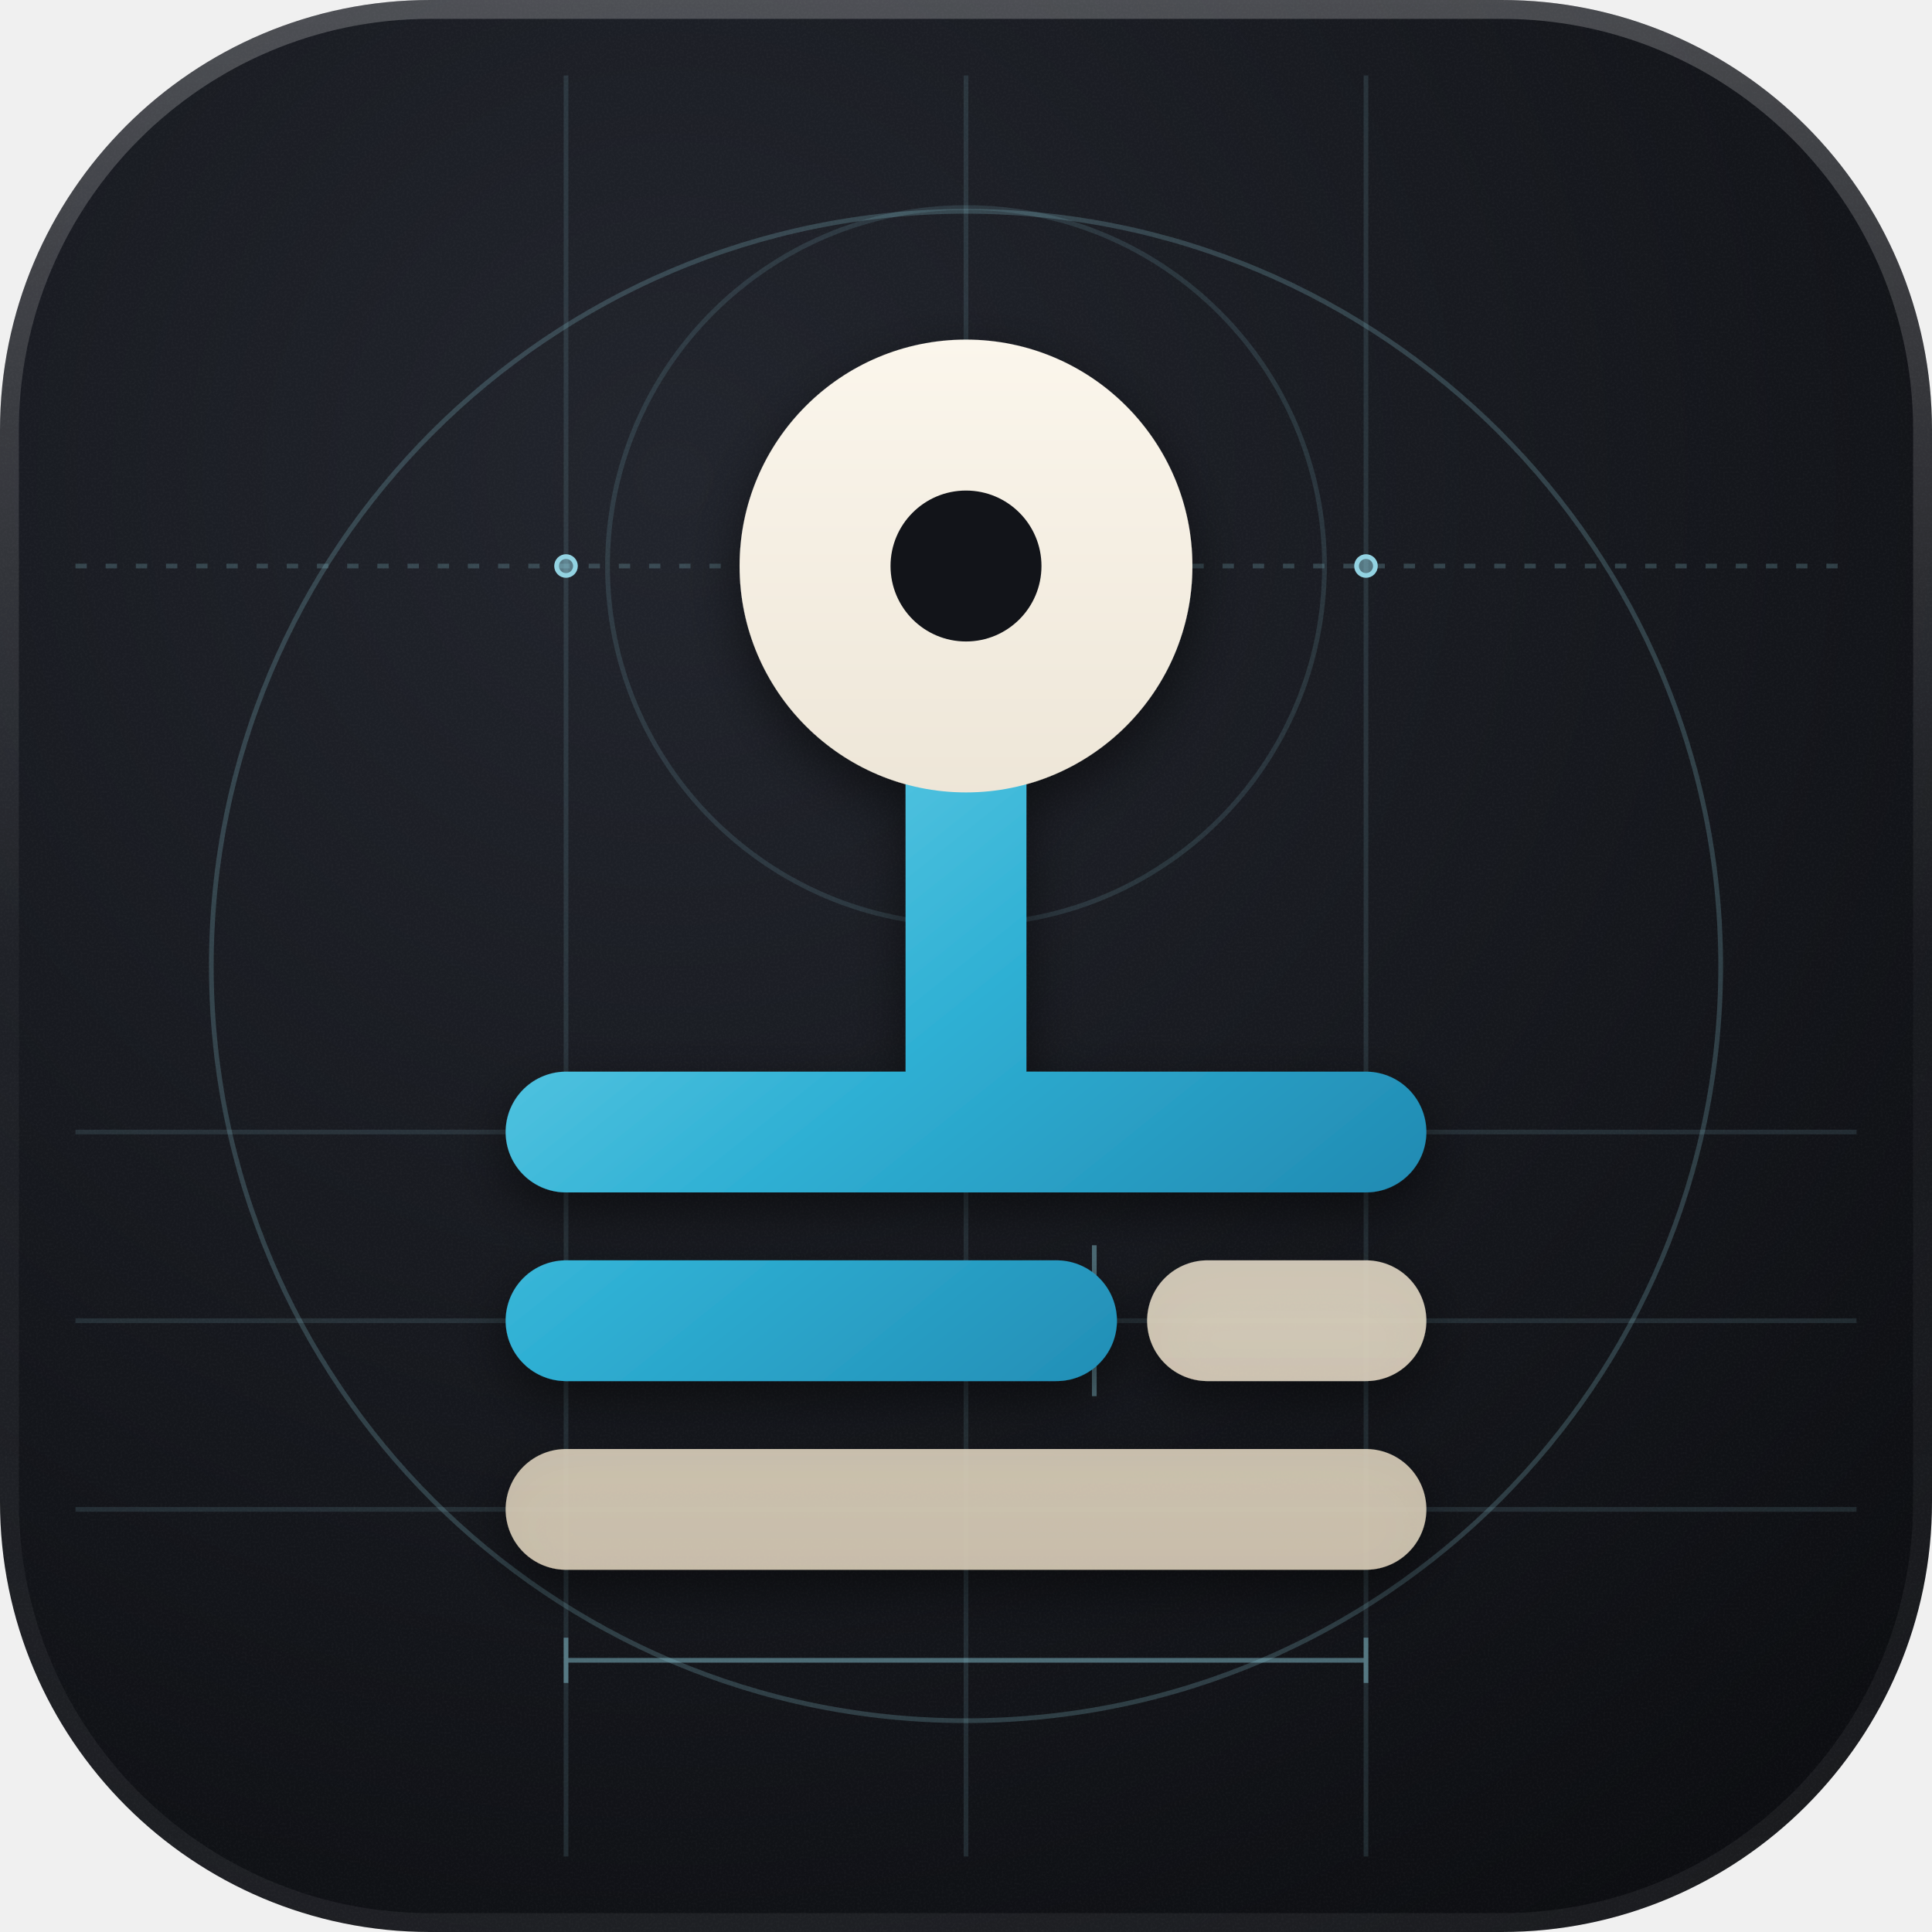
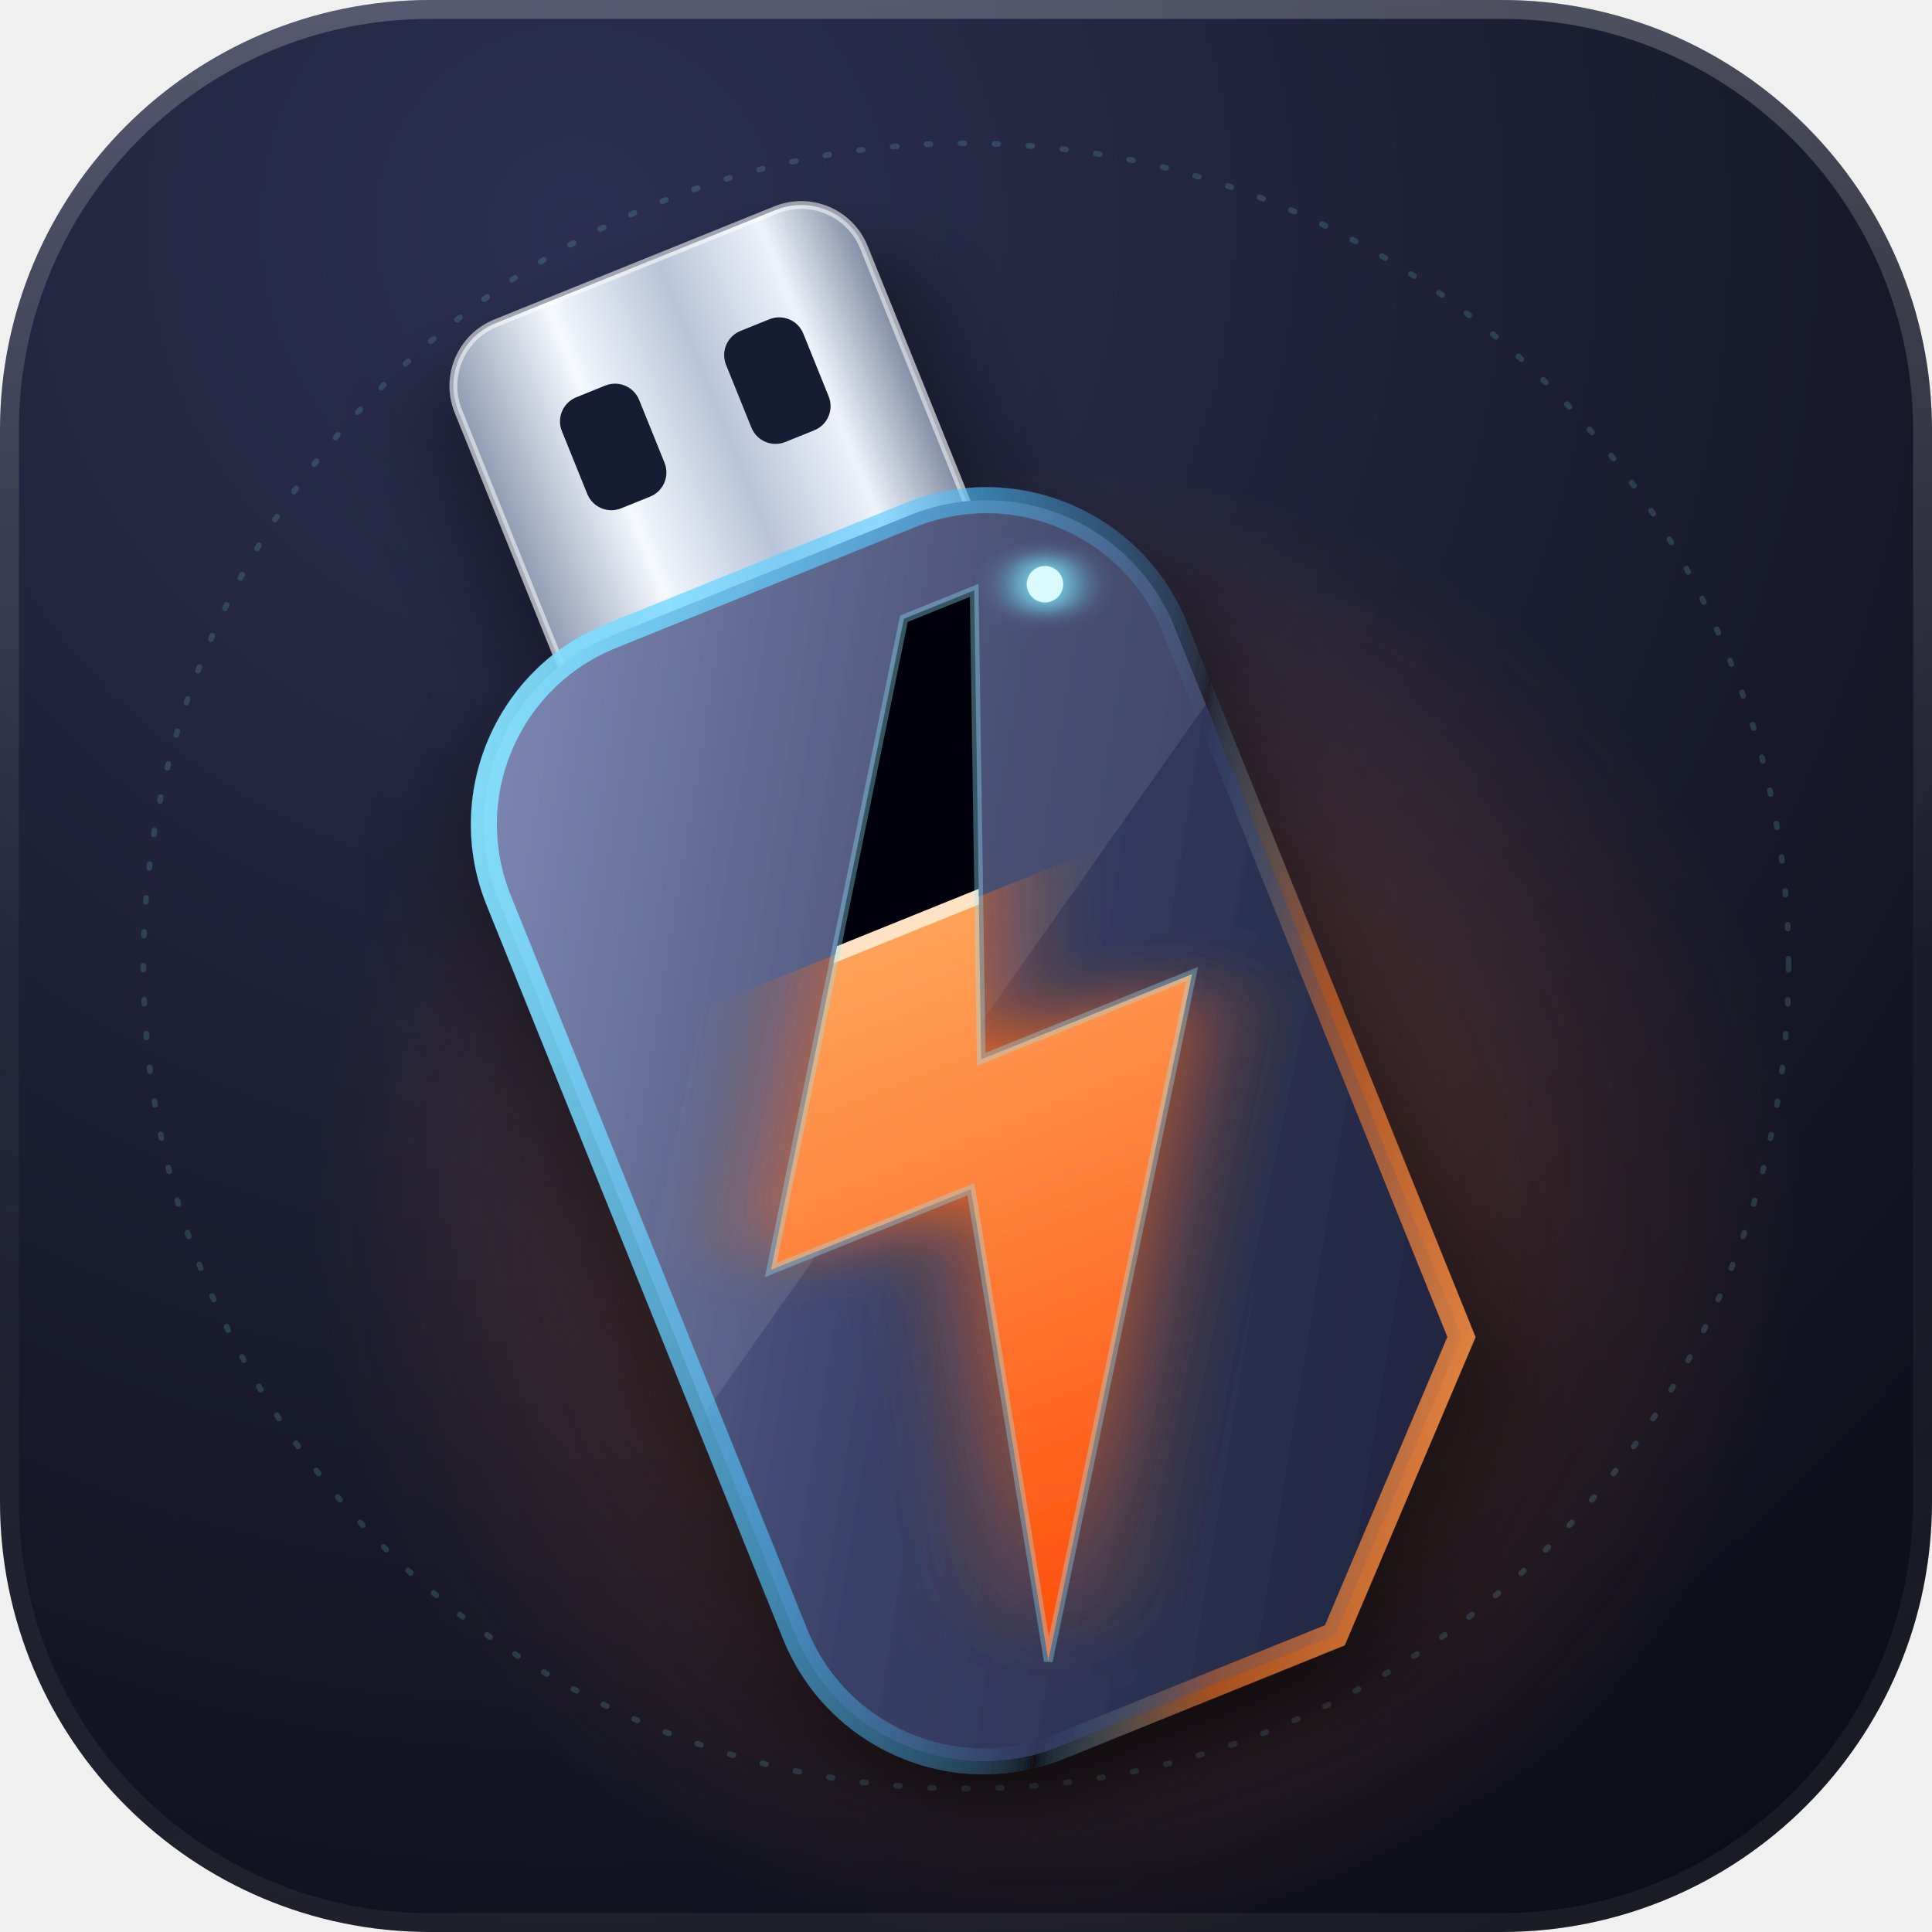
<svg xmlns="http://www.w3.org/2000/svg" width="1024" height="1024" viewBox="0 0 1024 1024">
  <defs>
-     <clipPath id="fk-tile">
-       <rect width="1024" height="1024" rx="228" />
+     <radialGradient id="bg" cx="0.3" cy="0.12" r="1.15">
+       <stop offset="0" stop-color="#2b3050" />
+       <stop offset="1" stop-color="#090910" />
+     </radialGradient>
+     <radialGradient id="halo" cx="0.5" cy="0.5" r="0.5">
+       <stop offset="0" stop-color="#ff6a1e" stop-opacity="0.34" />
+       <stop offset="1" stop-color="#ff6a1e" stop-opacity="0" />
+     </radialGradient>
+     <linearGradient id="rim" x1="0" y1="0" x2="0" y2="1">
+       <stop offset="0" stop-color="#fff" stop-opacity="0.22" />
+       <stop offset="0.5" stop-color="#fff" stop-opacity="0.03" />
+       <stop offset="1" stop-color="#fff" stop-opacity="0.06" />
+     </linearGradient>
+     <linearGradient id="body" x1="0" y1="0" x2="1" y2="1">
+       <stop offset="0" stop-color="#7783b4" />
+       <stop offset="0.45" stop-color="#394167" />
+       <stop offset="1" stop-color="#1a1f36" />
+     </linearGradient>
+     <linearGradient id="edge" x1="0" y1="0" x2="1" y2="1">
+       <stop offset="0" stop-color="#8fe9ff" />
+       <stop offset="0.4" stop-color="#4cc3ff" stop-opacity="0.55" />
+       <stop offset="0.62" stop-color="#4cc3ff" stop-opacity="0" />
+       <stop offset="0.75" stop-color="#ff7a2a" stop-opacity="0.45" />
+       <stop offset="1" stop-color="#ffa253" />
+     </linearGradient>
+     <linearGradient id="chrome" x1="0" y1="0" x2="1" y2="0">
+       <stop offset="0" stop-color="#8e9bb2" />
+       <stop offset="0.28" stop-color="#f5f9ff" />
+       <stop offset="0.55" stop-color="#b8c4d8" />
+       <stop offset="0.8" stop-color="#eef3fb" />
+       <stop offset="1" stop-color="#7f8ca3" />
+     </linearGradient>
+     <linearGradient id="fill" x1="0" y1="850" x2="0" y2="560" gradientUnits="userSpaceOnUse">
+       <stop offset="0" stop-color="#ff4d0a" />
+       <stop offset="1" stop-color="#ffb066" />
+     </linearGradient>
+     <path id="shape" d="M450 360 H574 A78 78 0 0 1 652 438 V732 L564 820 H450 A78 78 0 0 1 372 742 V438 A78 78 0 0 1 450 360 Z" />
+     <path id="bolt" d="M566 500 L440 690 H514 L478 850 L612 650 H534 L592 500 Z" />
+     <clipPath id="bodyclip">
+       <use href="#shape" />
    </clipPath>
-     <radialGradient id="fk-bg" cx="0.35" cy="0.25" r="1">
-       <stop offset="0" stop-color="#22252d" />
-       <stop offset="1" stop-color="#0a0b0e" />
-     </radialGradient>
-     <linearGradient id="fk-rim" x1="0" y1="0" x2="0" y2="1">
-       <stop offset="0" stop-color="#ffffff" stop-opacity="0.22" />
-       <stop offset="0.5" stop-color="#ffffff" stop-opacity="0.03" />
-       <stop offset="1" stop-color="#ffffff" stop-opacity="0.06" />
-     </linearGradient>
-     <linearGradient id="fk-ivory" gradientUnits="userSpaceOnUse" x1="0" y1="180" x2="0" y2="850">
-       <stop offset="0" stop-color="#fbf6ec" />
-       <stop offset="1" stop-color="#d6cab4" />
-     </linearGradient>
-     <linearGradient id="fk-accent" gradientUnits="userSpaceOnUse" x1="300" y1="250" x2="740" y2="800">
-       <stop offset="0" stop-color="#8be4f4" />
-       <stop offset="0.5" stop-color="#2fb0d4" />
-       <stop offset="1" stop-color="#1a76a0" />
-     </linearGradient>
-     <filter id="fk-lift" x="-30%" y="-30%" width="160%" height="160%">
-       <feDropShadow dx="0" dy="10" stdDeviation="14" flood-color="#000000" flood-opacity="0.5" />
+     <clipPath id="boltclip">
+       <use href="#bolt" />
+     </clipPath>
+     <clipPath id="level">
+       <rect x="400" y="598" width="260" height="270" />
+     </clipPath>
+     <filter id="lift" x="-30%" y="-30%" width="160%" height="160%">
+       <feDropShadow dx="0" dy="18" stdDeviation="20" flood-color="#000" flood-opacity="0.6" />
    </filter>
-     <filter id="fk-grain" x="0" y="0" width="100%" height="100%">
-       <feTurbulence type="fractalNoise" baseFrequency="0.85" numOctaves="2" seed="7" />
-       <feColorMatrix values="0 0 0 0 1  0 0 0 0 1  0 0 0 0 1  0 0 0 0.9 -0.4" />
+     <filter id="neon" x="-60%" y="-60%" width="220%" height="220%">
+       <feGaussianBlur stdDeviation="16" />
+     </filter>
+     <filter id="led" x="-300%" y="-300%" width="700%" height="700%">
+       <feGaussianBlur stdDeviation="6" />
    </filter>
  </defs>
-   <rect width="1024" height="1024" rx="228" fill="url(#fk-bg)" />
-   <rect width="1024" height="1024" filter="url(#fk-grain)" clip-path="url(#fk-tile)" opacity="0.06" />
-   <g clip-path="url(#fk-tile)" fill="none" stroke="#93d3e2" stroke-width="2.5">
-     <circle cx="512" cy="512" r="400" stroke-opacity="0.22" />
-     <circle cx="512" cy="300" r="190" stroke-opacity="0.14" />
-     <path d="M512 40 V 984 M300 40 V 984 M724 40 V 984" stroke-opacity="0.13" />
-     <path d="M40 600 H 984 M40 700 H 984 M40 800 H 984" stroke-opacity="0.13" />
-     <path d="M40 300 H 984" stroke-opacity="0.22" stroke-dasharray="6 10" />
-     <g stroke-opacity="0.45">
-       <path d="M300 880 H 724 M300 868 V 892 M724 868 V 892" />
-       <path d="M580 660 V 740" />
-       <rect x="573" y="693" width="14" height="14" />
+   <rect width="1024" height="1024" rx="228" fill="url(#bg)" />
+   <ellipse cx="560" cy="640" rx="400" ry="400" fill="url(#halo)" />
+   <circle cx="512" cy="512" r="436" fill="none" stroke="#8fe9ff" stroke-opacity="0.16" stroke-width="3" stroke-dasharray="2 16" stroke-linecap="round" />
+   <g transform="translate(490 520) rotate(-22) scale(1.38) translate(-512 -528)" filter="url(#lift)">
+     <rect x="428" y="232" width="168" height="178" rx="26" fill="url(#chrome)" />
+     <rect x="462" y="270" width="32" height="46" rx="10" fill="#161b30" />
+     <rect x="530" y="270" width="32" height="46" rx="10" fill="#161b30" />
+     <rect x="428" y="232" width="168" height="178" rx="26" fill="none" stroke="#fff" stroke-opacity="0.55" stroke-width="3" />
+     <rect x="428" y="372" width="168" height="38" fill="#0b0d1a" opacity="0.28" />
+     <use href="#shape" fill="url(#body)" />
+     <path clip-path="url(#bodyclip)" d="M372 360 H652 V470 L372 650 Z" fill="#fff" opacity="0.09" />
+     <use href="#bolt" transform="translate(512 592) scale(1.12) translate(-526 -675)" fill="#05060d" />
+     <g transform="translate(512 592) scale(1.12) translate(-526 -675)">
+       <g clip-path="url(#level)" filter="url(#neon)" opacity="0.85">
+         <use href="#bolt" fill="#ff6a1e" />
+       </g>
+       <g clip-path="url(#level)">
+         <use href="#bolt" fill="url(#fill)" />
+       </g>
+       <path d="M400 598 H660" stroke="#ffe3c4" stroke-width="5" clip-path="url(#boltclip)" />
+       <use href="#bolt" fill="none" stroke="#8fe9ff" stroke-opacity="0.35" stroke-width="3" />
    </g>
-     <g fill="#93d3e2" fill-opacity="0.5">
-       <circle cx="512" cy="512" r="5" />
-       <circle cx="300" cy="300" r="5" />
-       <circle cx="724" cy="300" r="5" />
-     </g>
+     <use href="#shape" fill="none" stroke="url(#edge)" stroke-width="10" />
+     <circle cx="612" cy="404" r="11" fill="#7fe9ff" filter="url(#led)" />
+     <circle cx="612" cy="404" r="7" fill="#d9fbff" />
  </g>
-   <g filter="url(#fk-lift)">
-     <path d="M512 410 V 600" fill="none" stroke="url(#fk-accent)" stroke-width="64" stroke-linecap="round" />
-     <path d="M300 600 H 724" fill="none" stroke="url(#fk-accent)" stroke-width="64" stroke-linecap="round" />
-     <path d="M300 700 H 560" fill="none" stroke="url(#fk-accent)" stroke-width="64" stroke-linecap="round" />
-     <path d="M640 700 H 724" fill="none" stroke="url(#fk-ivory)" stroke-width="64" stroke-linecap="round" stroke-opacity="0.9" />
-     <path d="M300 800 H 724" fill="none" stroke="url(#fk-ivory)" stroke-width="64" stroke-linecap="round" stroke-opacity="0.9" />
-     <circle cx="512" cy="300" r="120" fill="url(#fk-ivory)" />
-   </g>
-   <g fill="#121419">
-     <circle cx="512" cy="300" r="40" />
-   </g>
-   <rect x="5" y="5" width="1014" height="1014" rx="223" fill="none" stroke="url(#fk-rim)" stroke-width="10" />
+   <rect x="5" y="5" width="1014" height="1014" rx="223" fill="none" stroke="url(#rim)" stroke-width="10" />
</svg>
